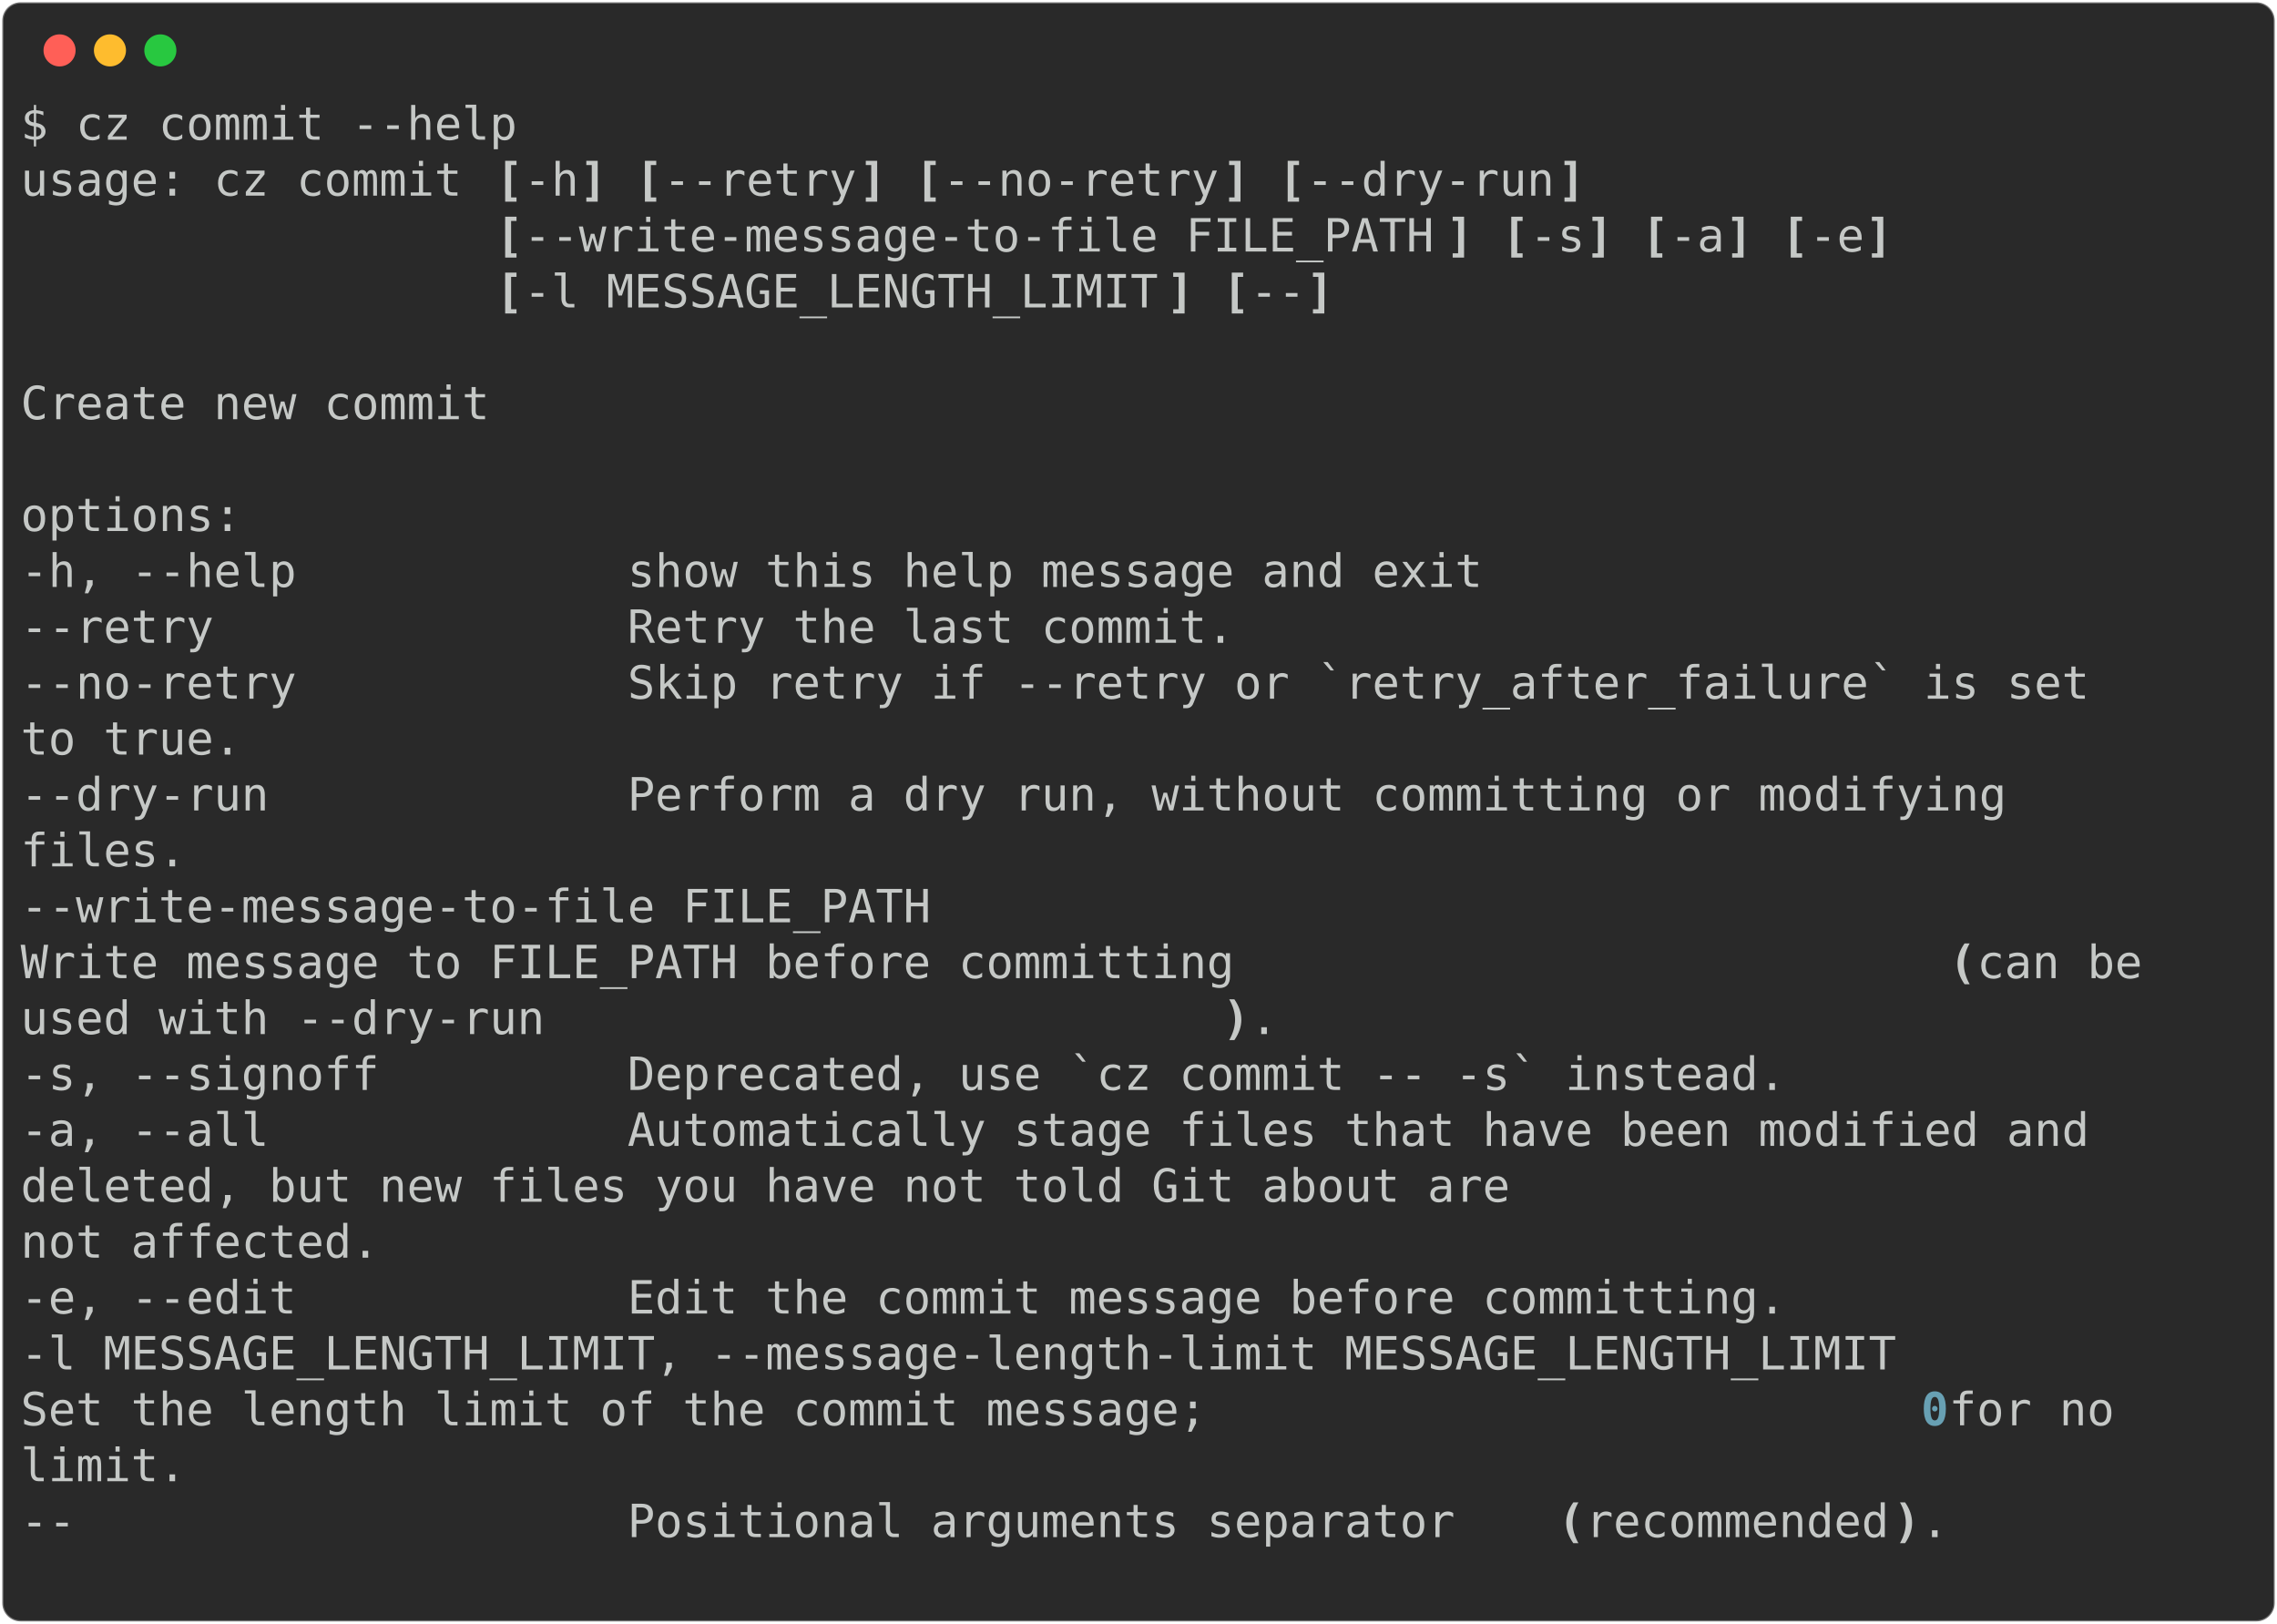
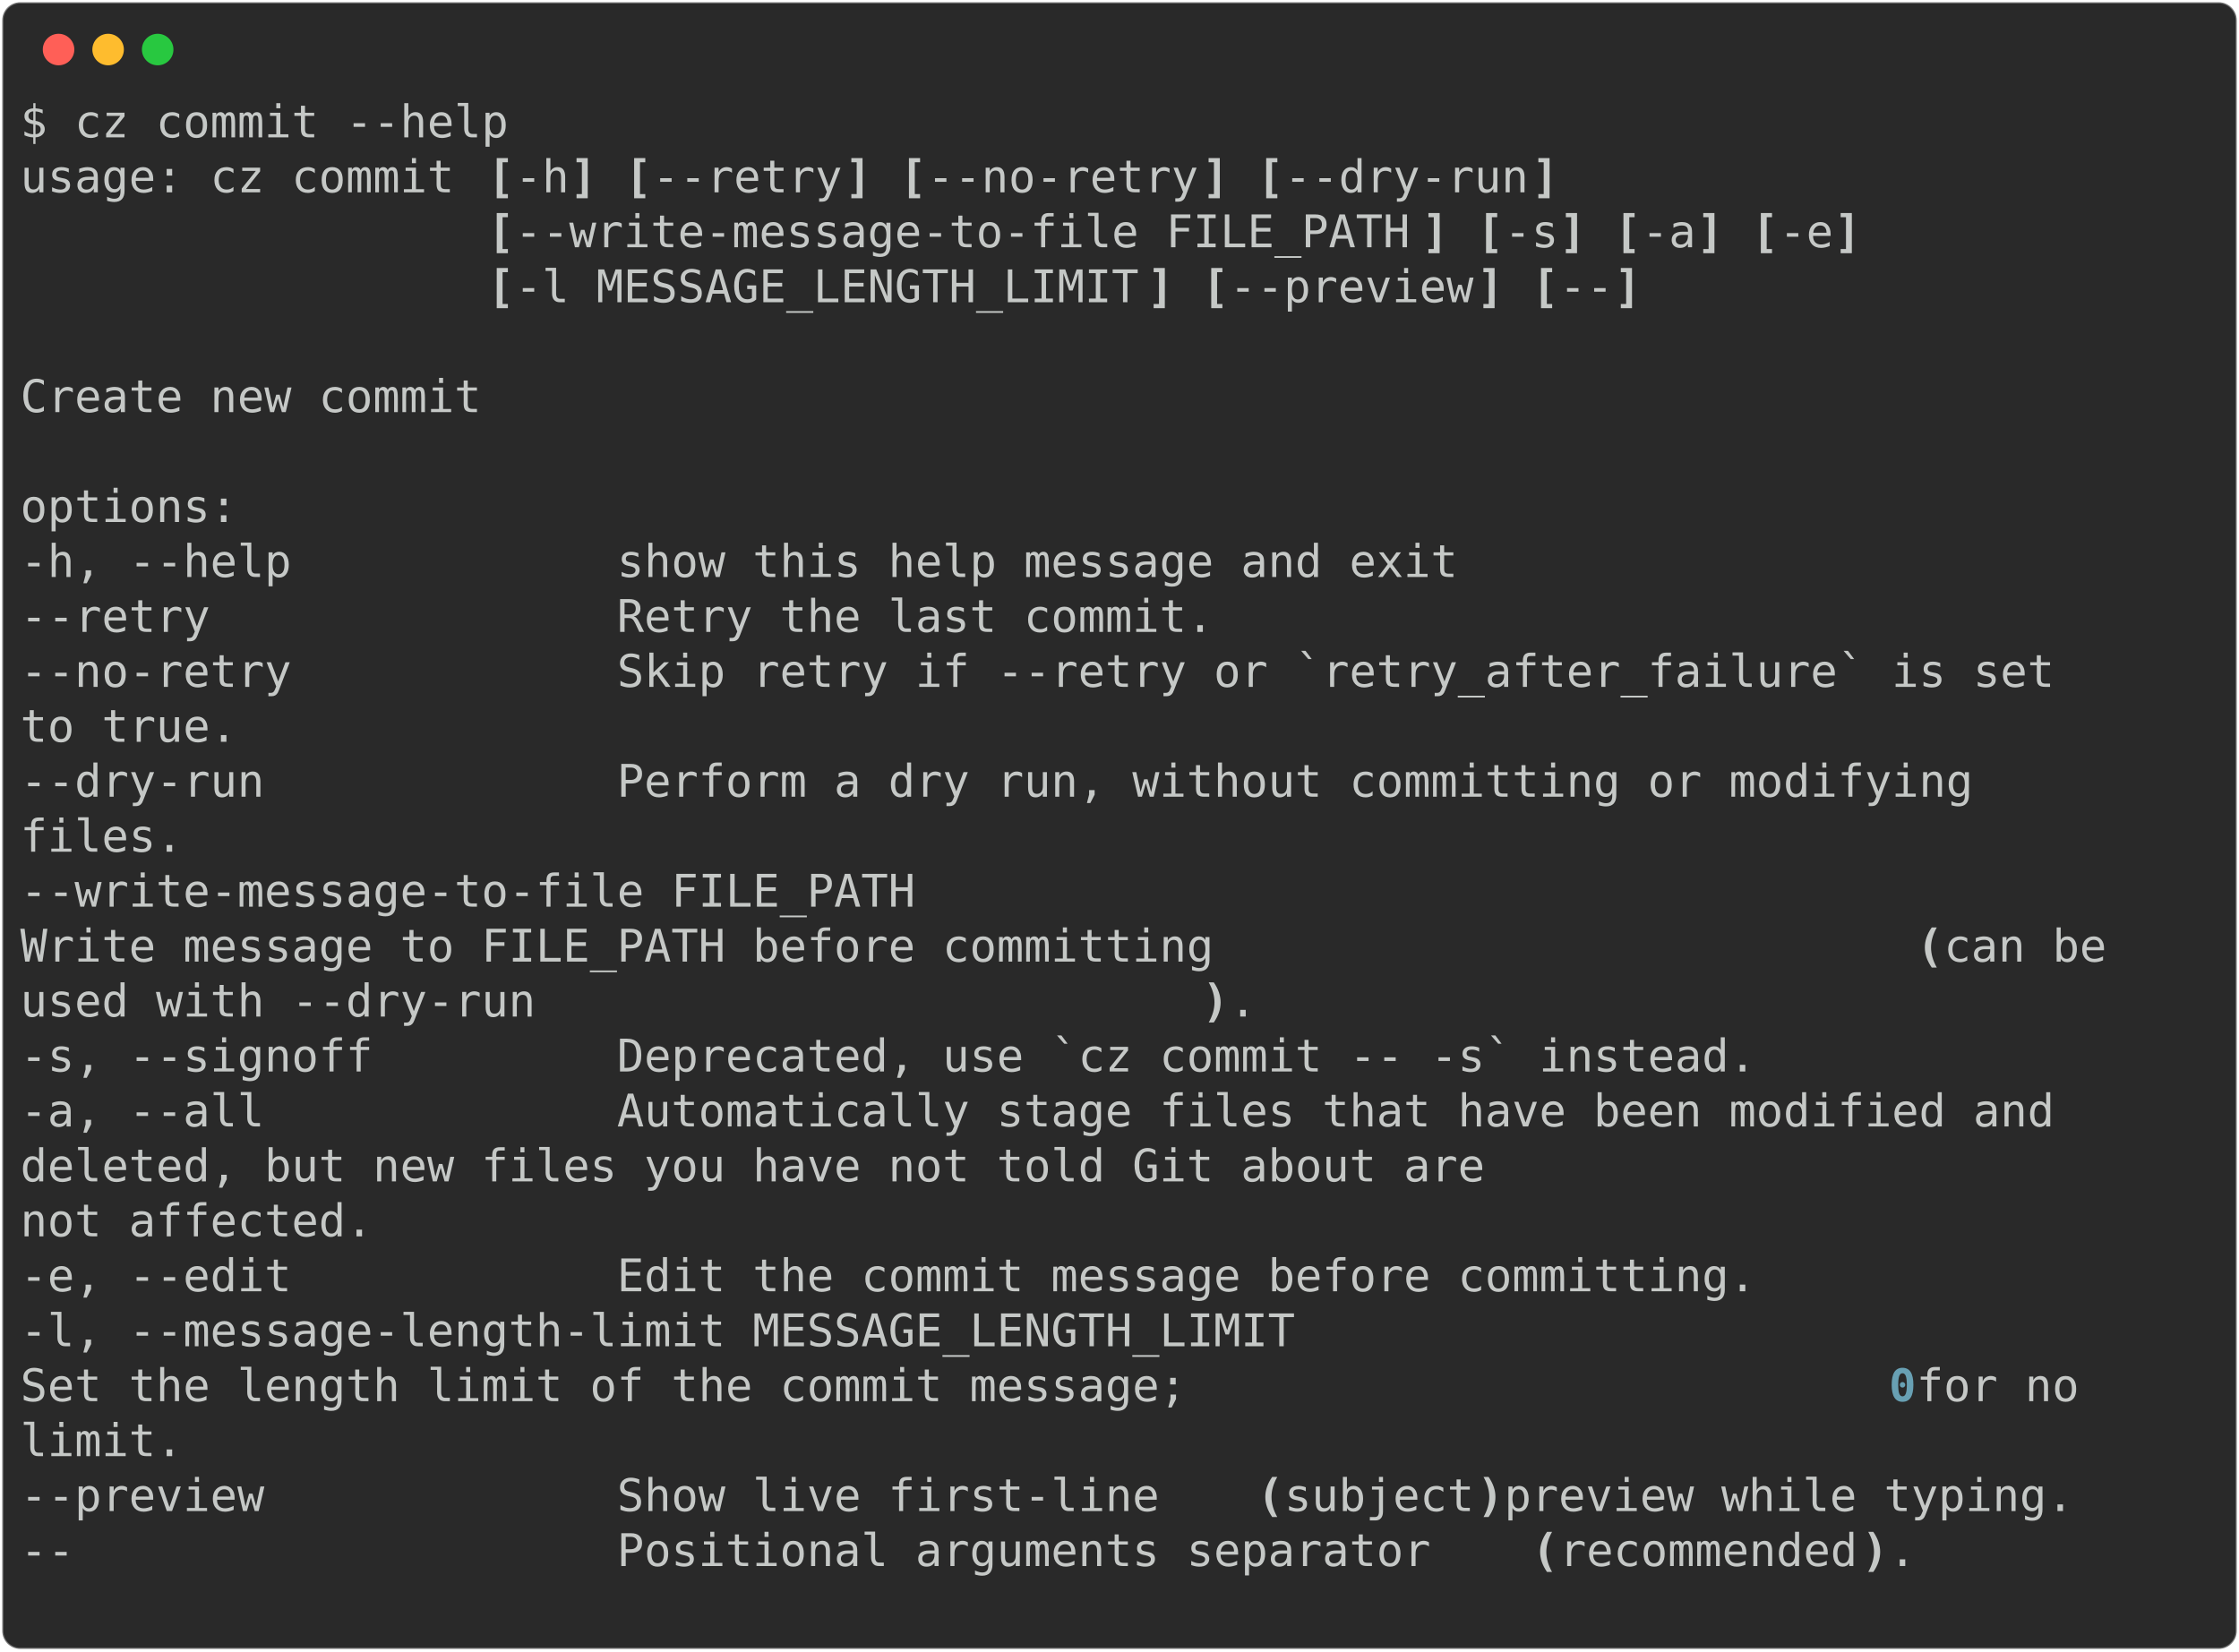
- <svg xmlns="http://www.w3.org/2000/svg" class="rich-terminal" viewBox="0 0 994 708.8">
+ <svg xmlns="http://www.w3.org/2000/svg" class="rich-terminal" viewBox="0 0 994 733.2">
  <style>

    @font-face {
        font-family: "Fira Code";
        src: local("FiraCode-Regular"),
                url("https://cdnjs.cloudflare.com/ajax/libs/firacode/6.2.0/woff2/FiraCode-Regular.woff2") format("woff2"),
                url("https://cdnjs.cloudflare.com/ajax/libs/firacode/6.2.0/woff/FiraCode-Regular.woff") format("woff");
        font-style: normal;
        font-weight: 400;
    }
    @font-face {
        font-family: "Fira Code";
        src: local("FiraCode-Bold"),
                url("https://cdnjs.cloudflare.com/ajax/libs/firacode/6.2.0/woff2/FiraCode-Bold.woff2") format("woff2"),
                url("https://cdnjs.cloudflare.com/ajax/libs/firacode/6.2.0/woff/FiraCode-Bold.woff") format("woff");
        font-style: bold;
        font-weight: 700;
    }

-     .terminal-2417358551-matrix {
+     .terminal-3953088185-matrix {
        font-family: Fira Code, monospace;
        font-size: 20px;
        line-height: 24.4px;
        font-variant-east-asian: full-width;
    }

-     .terminal-2417358551-title {
+     .terminal-3953088185-title {
        font-size: 18px;
        font-weight: bold;
        font-family: arial;
    }

-     .terminal-2417358551-r1 { fill: #c5c8c6 }
- .terminal-2417358551-r2 { fill: #c5c8c6;font-weight: bold }
- .terminal-2417358551-r3 { fill: #68a0b3;font-weight: bold }
+     .terminal-3953088185-r1 { fill: #c5c8c6 }
+ .terminal-3953088185-r2 { fill: #c5c8c6;font-weight: bold }
+ .terminal-3953088185-r3 { fill: #68a0b3;font-weight: bold }
    </style>
  <defs>
-     <clipPath id="terminal-2417358551-clip-terminal">
-       <rect x="0" y="0" width="975.0" height="657.8" />
-     </clipPath>
-     <clipPath id="terminal-2417358551-line-0">
+     <clipPath id="terminal-3953088185-clip-terminal">
+       <rect x="0" y="0" width="975.0" height="682.2" />
+     </clipPath>
+     <clipPath id="terminal-3953088185-line-0">
      <rect x="0" y="1.5" width="976" height="24.65" />
    </clipPath>
-     <clipPath id="terminal-2417358551-line-1">
+     <clipPath id="terminal-3953088185-line-1">
      <rect x="0" y="25.9" width="976" height="24.65" />
    </clipPath>
-     <clipPath id="terminal-2417358551-line-2">
+     <clipPath id="terminal-3953088185-line-2">
      <rect x="0" y="50.3" width="976" height="24.65" />
    </clipPath>
-     <clipPath id="terminal-2417358551-line-3">
+     <clipPath id="terminal-3953088185-line-3">
      <rect x="0" y="74.7" width="976" height="24.65" />
    </clipPath>
-     <clipPath id="terminal-2417358551-line-4">
+     <clipPath id="terminal-3953088185-line-4">
      <rect x="0" y="99.1" width="976" height="24.65" />
    </clipPath>
-     <clipPath id="terminal-2417358551-line-5">
+     <clipPath id="terminal-3953088185-line-5">
      <rect x="0" y="123.5" width="976" height="24.65" />
    </clipPath>
-     <clipPath id="terminal-2417358551-line-6">
+     <clipPath id="terminal-3953088185-line-6">
      <rect x="0" y="147.9" width="976" height="24.65" />
    </clipPath>
-     <clipPath id="terminal-2417358551-line-7">
+     <clipPath id="terminal-3953088185-line-7">
      <rect x="0" y="172.3" width="976" height="24.65" />
    </clipPath>
-     <clipPath id="terminal-2417358551-line-8">
+     <clipPath id="terminal-3953088185-line-8">
      <rect x="0" y="196.7" width="976" height="24.65" />
    </clipPath>
-     <clipPath id="terminal-2417358551-line-9">
+     <clipPath id="terminal-3953088185-line-9">
      <rect x="0" y="221.1" width="976" height="24.65" />
    </clipPath>
-     <clipPath id="terminal-2417358551-line-10">
+     <clipPath id="terminal-3953088185-line-10">
      <rect x="0" y="245.5" width="976" height="24.65" />
    </clipPath>
-     <clipPath id="terminal-2417358551-line-11">
+     <clipPath id="terminal-3953088185-line-11">
      <rect x="0" y="269.9" width="976" height="24.65" />
    </clipPath>
-     <clipPath id="terminal-2417358551-line-12">
+     <clipPath id="terminal-3953088185-line-12">
      <rect x="0" y="294.3" width="976" height="24.65" />
    </clipPath>
-     <clipPath id="terminal-2417358551-line-13">
+     <clipPath id="terminal-3953088185-line-13">
      <rect x="0" y="318.7" width="976" height="24.65" />
    </clipPath>
-     <clipPath id="terminal-2417358551-line-14">
+     <clipPath id="terminal-3953088185-line-14">
      <rect x="0" y="343.1" width="976" height="24.65" />
    </clipPath>
-     <clipPath id="terminal-2417358551-line-15">
+     <clipPath id="terminal-3953088185-line-15">
      <rect x="0" y="367.5" width="976" height="24.65" />
    </clipPath>
-     <clipPath id="terminal-2417358551-line-16">
+     <clipPath id="terminal-3953088185-line-16">
      <rect x="0" y="391.9" width="976" height="24.65" />
    </clipPath>
-     <clipPath id="terminal-2417358551-line-17">
+     <clipPath id="terminal-3953088185-line-17">
      <rect x="0" y="416.3" width="976" height="24.65" />
    </clipPath>
-     <clipPath id="terminal-2417358551-line-18">
+     <clipPath id="terminal-3953088185-line-18">
      <rect x="0" y="440.7" width="976" height="24.65" />
    </clipPath>
-     <clipPath id="terminal-2417358551-line-19">
+     <clipPath id="terminal-3953088185-line-19">
      <rect x="0" y="465.1" width="976" height="24.65" />
    </clipPath>
-     <clipPath id="terminal-2417358551-line-20">
+     <clipPath id="terminal-3953088185-line-20">
      <rect x="0" y="489.5" width="976" height="24.65" />
    </clipPath>
-     <clipPath id="terminal-2417358551-line-21">
+     <clipPath id="terminal-3953088185-line-21">
      <rect x="0" y="513.9" width="976" height="24.65" />
    </clipPath>
-     <clipPath id="terminal-2417358551-line-22">
+     <clipPath id="terminal-3953088185-line-22">
      <rect x="0" y="538.3" width="976" height="24.65" />
    </clipPath>
-     <clipPath id="terminal-2417358551-line-23">
+     <clipPath id="terminal-3953088185-line-23">
      <rect x="0" y="562.7" width="976" height="24.65" />
    </clipPath>
-     <clipPath id="terminal-2417358551-line-24">
+     <clipPath id="terminal-3953088185-line-24">
      <rect x="0" y="587.1" width="976" height="24.65" />
    </clipPath>
-     <clipPath id="terminal-2417358551-line-25">
+     <clipPath id="terminal-3953088185-line-25">
      <rect x="0" y="611.5" width="976" height="24.65" />
    </clipPath>
+     <clipPath id="terminal-3953088185-line-26">
+       <rect x="0" y="635.9" width="976" height="24.65" />
+     </clipPath>
  </defs>
-   <rect fill="#292929" stroke="rgba(255,255,255,0.35)" stroke-width="1" x="1" y="1" width="992" height="706.8" rx="8" />
+   <rect fill="#292929" stroke="rgba(255,255,255,0.35)" stroke-width="1" x="1" y="1" width="992" height="731.2" rx="8" />
  <g transform="translate(26,22)">
    <circle cx="0" cy="0" r="7" fill="#ff5f57" />
    <circle cx="22" cy="0" r="7" fill="#febc2e" />
    <circle cx="44" cy="0" r="7" fill="#28c840" />
  </g>
-   <g transform="translate(9, 41)" clip-path="url(#terminal-2417358551-clip-terminal)">
-     <g class="terminal-2417358551-matrix">
-       <text class="terminal-2417358551-r1" x="0" y="20" textLength="219.6" clip-path="url(#terminal-2417358551-line-0)">$ cz commit --help</text>
-       <text class="terminal-2417358551-r1" x="976" y="20" textLength="12.2" clip-path="url(#terminal-2417358551-line-0)">
- </text>
-       <text class="terminal-2417358551-r1" x="0" y="44.4" textLength="207.4" clip-path="url(#terminal-2417358551-line-1)">usage: cz commit </text>
-       <text class="terminal-2417358551-r2" x="207.4" y="44.4" textLength="12.2" clip-path="url(#terminal-2417358551-line-1)">[</text>
-       <text class="terminal-2417358551-r1" x="219.6" y="44.4" textLength="24.4" clip-path="url(#terminal-2417358551-line-1)">-h</text>
-       <text class="terminal-2417358551-r2" x="244" y="44.4" textLength="12.2" clip-path="url(#terminal-2417358551-line-1)">]</text>
-       <text class="terminal-2417358551-r2" x="268.4" y="44.4" textLength="12.2" clip-path="url(#terminal-2417358551-line-1)">[</text>
-       <text class="terminal-2417358551-r1" x="280.6" y="44.4" textLength="85.4" clip-path="url(#terminal-2417358551-line-1)">--retry</text>
-       <text class="terminal-2417358551-r2" x="366" y="44.4" textLength="12.2" clip-path="url(#terminal-2417358551-line-1)">]</text>
-       <text class="terminal-2417358551-r2" x="390.4" y="44.4" textLength="12.2" clip-path="url(#terminal-2417358551-line-1)">[</text>
-       <text class="terminal-2417358551-r1" x="402.6" y="44.4" textLength="122" clip-path="url(#terminal-2417358551-line-1)">--no-retry</text>
-       <text class="terminal-2417358551-r2" x="524.6" y="44.4" textLength="12.2" clip-path="url(#terminal-2417358551-line-1)">]</text>
-       <text class="terminal-2417358551-r2" x="549" y="44.4" textLength="12.2" clip-path="url(#terminal-2417358551-line-1)">[</text>
-       <text class="terminal-2417358551-r1" x="561.2" y="44.4" textLength="109.8" clip-path="url(#terminal-2417358551-line-1)">--dry-run</text>
-       <text class="terminal-2417358551-r2" x="671" y="44.4" textLength="12.2" clip-path="url(#terminal-2417358551-line-1)">]</text>
-       <text class="terminal-2417358551-r1" x="976" y="44.4" textLength="12.2" clip-path="url(#terminal-2417358551-line-1)">
- </text>
-       <text class="terminal-2417358551-r2" x="207.4" y="68.8" textLength="12.2" clip-path="url(#terminal-2417358551-line-2)">[</text>
-       <text class="terminal-2417358551-r1" x="219.6" y="68.8" textLength="402.6" clip-path="url(#terminal-2417358551-line-2)">--write-message-to-file FILE_PATH</text>
-       <text class="terminal-2417358551-r2" x="622.2" y="68.8" textLength="12.2" clip-path="url(#terminal-2417358551-line-2)">]</text>
-       <text class="terminal-2417358551-r2" x="646.6" y="68.8" textLength="12.2" clip-path="url(#terminal-2417358551-line-2)">[</text>
-       <text class="terminal-2417358551-r1" x="658.8" y="68.8" textLength="24.4" clip-path="url(#terminal-2417358551-line-2)">-s</text>
-       <text class="terminal-2417358551-r2" x="683.2" y="68.8" textLength="12.2" clip-path="url(#terminal-2417358551-line-2)">]</text>
-       <text class="terminal-2417358551-r2" x="707.6" y="68.8" textLength="12.2" clip-path="url(#terminal-2417358551-line-2)">[</text>
-       <text class="terminal-2417358551-r1" x="719.8" y="68.8" textLength="24.4" clip-path="url(#terminal-2417358551-line-2)">-a</text>
-       <text class="terminal-2417358551-r2" x="744.2" y="68.8" textLength="12.2" clip-path="url(#terminal-2417358551-line-2)">]</text>
-       <text class="terminal-2417358551-r2" x="768.6" y="68.8" textLength="12.2" clip-path="url(#terminal-2417358551-line-2)">[</text>
-       <text class="terminal-2417358551-r1" x="780.8" y="68.8" textLength="24.4" clip-path="url(#terminal-2417358551-line-2)">-e</text>
-       <text class="terminal-2417358551-r2" x="805.2" y="68.8" textLength="12.2" clip-path="url(#terminal-2417358551-line-2)">]</text>
-       <text class="terminal-2417358551-r1" x="976" y="68.8" textLength="12.2" clip-path="url(#terminal-2417358551-line-2)">
- </text>
-       <text class="terminal-2417358551-r2" x="207.4" y="93.2" textLength="12.2" clip-path="url(#terminal-2417358551-line-3)">[</text>
-       <text class="terminal-2417358551-r1" x="219.6" y="93.2" textLength="280.6" clip-path="url(#terminal-2417358551-line-3)">-l MESSAGE_LENGTH_LIMIT</text>
-       <text class="terminal-2417358551-r2" x="500.2" y="93.2" textLength="12.2" clip-path="url(#terminal-2417358551-line-3)">]</text>
-       <text class="terminal-2417358551-r2" x="524.6" y="93.2" textLength="12.2" clip-path="url(#terminal-2417358551-line-3)">[</text>
-       <text class="terminal-2417358551-r1" x="536.8" y="93.2" textLength="24.4" clip-path="url(#terminal-2417358551-line-3)">--</text>
-       <text class="terminal-2417358551-r2" x="561.2" y="93.2" textLength="12.2" clip-path="url(#terminal-2417358551-line-3)">]</text>
-       <text class="terminal-2417358551-r1" x="976" y="93.2" textLength="12.2" clip-path="url(#terminal-2417358551-line-3)">
- </text>
-       <text class="terminal-2417358551-r1" x="976" y="117.6" textLength="12.2" clip-path="url(#terminal-2417358551-line-4)">
- </text>
-       <text class="terminal-2417358551-r1" x="0" y="142" textLength="207.4" clip-path="url(#terminal-2417358551-line-5)">Create new commit</text>
-       <text class="terminal-2417358551-r1" x="976" y="142" textLength="12.2" clip-path="url(#terminal-2417358551-line-5)">
- </text>
-       <text class="terminal-2417358551-r1" x="976" y="166.4" textLength="12.2" clip-path="url(#terminal-2417358551-line-6)">
- </text>
-       <text class="terminal-2417358551-r1" x="0" y="190.8" textLength="97.6" clip-path="url(#terminal-2417358551-line-7)">options:</text>
-       <text class="terminal-2417358551-r1" x="976" y="190.8" textLength="12.2" clip-path="url(#terminal-2417358551-line-7)">
- </text>
-       <text class="terminal-2417358551-r1" x="0" y="215.2" textLength="671" clip-path="url(#terminal-2417358551-line-8)">  -h, --help            show this help message and exit</text>
-       <text class="terminal-2417358551-r1" x="976" y="215.2" textLength="12.2" clip-path="url(#terminal-2417358551-line-8)">
- </text>
-       <text class="terminal-2417358551-r1" x="0" y="239.6" textLength="561.2" clip-path="url(#terminal-2417358551-line-9)">  --retry               Retry the last commit.</text>
-       <text class="terminal-2417358551-r1" x="976" y="239.6" textLength="12.2" clip-path="url(#terminal-2417358551-line-9)">
- </text>
-       <text class="terminal-2417358551-r1" x="0" y="264" textLength="939.4" clip-path="url(#terminal-2417358551-line-10)">  --no-retry            Skip retry if --retry or `retry_after_failure` is set</text>
-       <text class="terminal-2417358551-r1" x="976" y="264" textLength="12.2" clip-path="url(#terminal-2417358551-line-10)">
- </text>
-       <text class="terminal-2417358551-r1" x="0" y="288.4" textLength="390.4" clip-path="url(#terminal-2417358551-line-11)">                        to true.</text>
-       <text class="terminal-2417358551-r1" x="976" y="288.4" textLength="12.2" clip-path="url(#terminal-2417358551-line-11)">
- </text>
-       <text class="terminal-2417358551-r1" x="0" y="312.8" textLength="902.8" clip-path="url(#terminal-2417358551-line-12)">  --dry-run             Perform a dry run, without committing or modifying</text>
-       <text class="terminal-2417358551-r1" x="976" y="312.8" textLength="12.2" clip-path="url(#terminal-2417358551-line-12)">
- </text>
-       <text class="terminal-2417358551-r1" x="0" y="337.2" textLength="366" clip-path="url(#terminal-2417358551-line-13)">                        files.</text>
-       <text class="terminal-2417358551-r1" x="976" y="337.2" textLength="12.2" clip-path="url(#terminal-2417358551-line-13)">
- </text>
-       <text class="terminal-2417358551-r1" x="0" y="361.6" textLength="427" clip-path="url(#terminal-2417358551-line-14)">  --write-message-to-file FILE_PATH</text>
-       <text class="terminal-2417358551-r1" x="976" y="361.6" textLength="12.2" clip-path="url(#terminal-2417358551-line-14)">
- </text>
-       <text class="terminal-2417358551-r1" x="0" y="386" textLength="841.8" clip-path="url(#terminal-2417358551-line-15)">                        Write message to FILE_PATH before committing </text>
-       <text class="terminal-2417358551-r2" x="841.8" y="386" textLength="12.2" clip-path="url(#terminal-2417358551-line-15)">(</text>
-       <text class="terminal-2417358551-r1" x="854" y="386" textLength="73.2" clip-path="url(#terminal-2417358551-line-15)">can be</text>
-       <text class="terminal-2417358551-r1" x="976" y="386" textLength="12.2" clip-path="url(#terminal-2417358551-line-15)">
- </text>
-       <text class="terminal-2417358551-r1" x="0" y="410.4" textLength="524.6" clip-path="url(#terminal-2417358551-line-16)">                        used with --dry-run</text>
-       <text class="terminal-2417358551-r2" x="524.6" y="410.4" textLength="12.2" clip-path="url(#terminal-2417358551-line-16)">)</text>
-       <text class="terminal-2417358551-r1" x="536.8" y="410.4" textLength="12.2" clip-path="url(#terminal-2417358551-line-16)">.</text>
-       <text class="terminal-2417358551-r1" x="976" y="410.4" textLength="12.2" clip-path="url(#terminal-2417358551-line-16)">
- </text>
-       <text class="terminal-2417358551-r1" x="0" y="434.8" textLength="805.2" clip-path="url(#terminal-2417358551-line-17)">  -s, --signoff         Deprecated, use `cz commit -- -s` instead.</text>
-       <text class="terminal-2417358551-r1" x="976" y="434.8" textLength="12.2" clip-path="url(#terminal-2417358551-line-17)">
- </text>
-       <text class="terminal-2417358551-r1" x="0" y="459.2" textLength="939.4" clip-path="url(#terminal-2417358551-line-18)">  -a, --all             Automatically stage files that have been modified and</text>
-       <text class="terminal-2417358551-r1" x="976" y="459.2" textLength="12.2" clip-path="url(#terminal-2417358551-line-18)">
- </text>
-       <text class="terminal-2417358551-r1" x="0" y="483.6" textLength="951.6" clip-path="url(#terminal-2417358551-line-19)">                        deleted, but new files you have not told Git about are</text>
-       <text class="terminal-2417358551-r1" x="976" y="483.6" textLength="12.2" clip-path="url(#terminal-2417358551-line-19)">
- </text>
-       <text class="terminal-2417358551-r1" x="0" y="508" textLength="451.4" clip-path="url(#terminal-2417358551-line-20)">                        not affected.</text>
-       <text class="terminal-2417358551-r1" x="976" y="508" textLength="12.2" clip-path="url(#terminal-2417358551-line-20)">
- </text>
-       <text class="terminal-2417358551-r1" x="0" y="532.4" textLength="805.2" clip-path="url(#terminal-2417358551-line-21)">  -e, --edit            Edit the commit message before committing.</text>
-       <text class="terminal-2417358551-r1" x="976" y="532.4" textLength="12.2" clip-path="url(#terminal-2417358551-line-21)">
- </text>
-       <text class="terminal-2417358551-r1" x="0" y="556.8" textLength="854" clip-path="url(#terminal-2417358551-line-22)">  -l MESSAGE_LENGTH_LIMIT, --message-length-limit MESSAGE_LENGTH_LIMIT</text>
-       <text class="terminal-2417358551-r1" x="976" y="556.8" textLength="12.2" clip-path="url(#terminal-2417358551-line-22)">
- </text>
-       <text class="terminal-2417358551-r1" x="0" y="581.2" textLength="829.6" clip-path="url(#terminal-2417358551-line-23)">                        Set the length limit of the commit message; </text>
-       <text class="terminal-2417358551-r3" x="829.6" y="581.2" textLength="12.2" clip-path="url(#terminal-2417358551-line-23)">0</text>
-       <text class="terminal-2417358551-r1" x="841.8" y="581.2" textLength="85.4" clip-path="url(#terminal-2417358551-line-23)"> for no</text>
-       <text class="terminal-2417358551-r1" x="976" y="581.2" textLength="12.2" clip-path="url(#terminal-2417358551-line-23)">
- </text>
-       <text class="terminal-2417358551-r1" x="0" y="605.6" textLength="366" clip-path="url(#terminal-2417358551-line-24)">                        limit.</text>
-       <text class="terminal-2417358551-r1" x="976" y="605.6" textLength="12.2" clip-path="url(#terminal-2417358551-line-24)">
- </text>
-       <text class="terminal-2417358551-r1" x="0" y="630" textLength="671" clip-path="url(#terminal-2417358551-line-25)">  --                    Positional arguments separator </text>
-       <text class="terminal-2417358551-r2" x="671" y="630" textLength="12.2" clip-path="url(#terminal-2417358551-line-25)">(</text>
-       <text class="terminal-2417358551-r1" x="683.2" y="630" textLength="134.2" clip-path="url(#terminal-2417358551-line-25)">recommended</text>
-       <text class="terminal-2417358551-r2" x="817.4" y="630" textLength="12.2" clip-path="url(#terminal-2417358551-line-25)">)</text>
-       <text class="terminal-2417358551-r1" x="829.6" y="630" textLength="12.2" clip-path="url(#terminal-2417358551-line-25)">.</text>
-       <text class="terminal-2417358551-r1" x="976" y="630" textLength="12.2" clip-path="url(#terminal-2417358551-line-25)">
- </text>
-       <text class="terminal-2417358551-r1" x="976" y="654.4" textLength="12.2" clip-path="url(#terminal-2417358551-line-26)">
+   <g transform="translate(9, 41)" clip-path="url(#terminal-3953088185-clip-terminal)">
+     <g class="terminal-3953088185-matrix">
+       <text class="terminal-3953088185-r1" x="0" y="20" textLength="219.6" clip-path="url(#terminal-3953088185-line-0)">$ cz commit --help</text>
+       <text class="terminal-3953088185-r1" x="976" y="20" textLength="12.2" clip-path="url(#terminal-3953088185-line-0)">
+ </text>
+       <text class="terminal-3953088185-r1" x="0" y="44.4" textLength="207.4" clip-path="url(#terminal-3953088185-line-1)">usage: cz commit </text>
+       <text class="terminal-3953088185-r2" x="207.4" y="44.4" textLength="12.2" clip-path="url(#terminal-3953088185-line-1)">[</text>
+       <text class="terminal-3953088185-r1" x="219.6" y="44.4" textLength="24.4" clip-path="url(#terminal-3953088185-line-1)">-h</text>
+       <text class="terminal-3953088185-r2" x="244" y="44.4" textLength="12.2" clip-path="url(#terminal-3953088185-line-1)">]</text>
+       <text class="terminal-3953088185-r2" x="268.4" y="44.4" textLength="12.2" clip-path="url(#terminal-3953088185-line-1)">[</text>
+       <text class="terminal-3953088185-r1" x="280.6" y="44.4" textLength="85.4" clip-path="url(#terminal-3953088185-line-1)">--retry</text>
+       <text class="terminal-3953088185-r2" x="366" y="44.4" textLength="12.2" clip-path="url(#terminal-3953088185-line-1)">]</text>
+       <text class="terminal-3953088185-r2" x="390.4" y="44.4" textLength="12.2" clip-path="url(#terminal-3953088185-line-1)">[</text>
+       <text class="terminal-3953088185-r1" x="402.6" y="44.4" textLength="122" clip-path="url(#terminal-3953088185-line-1)">--no-retry</text>
+       <text class="terminal-3953088185-r2" x="524.6" y="44.4" textLength="12.2" clip-path="url(#terminal-3953088185-line-1)">]</text>
+       <text class="terminal-3953088185-r2" x="549" y="44.4" textLength="12.2" clip-path="url(#terminal-3953088185-line-1)">[</text>
+       <text class="terminal-3953088185-r1" x="561.2" y="44.4" textLength="109.8" clip-path="url(#terminal-3953088185-line-1)">--dry-run</text>
+       <text class="terminal-3953088185-r2" x="671" y="44.4" textLength="12.2" clip-path="url(#terminal-3953088185-line-1)">]</text>
+       <text class="terminal-3953088185-r1" x="976" y="44.4" textLength="12.2" clip-path="url(#terminal-3953088185-line-1)">
+ </text>
+       <text class="terminal-3953088185-r2" x="207.4" y="68.8" textLength="12.2" clip-path="url(#terminal-3953088185-line-2)">[</text>
+       <text class="terminal-3953088185-r1" x="219.6" y="68.8" textLength="402.6" clip-path="url(#terminal-3953088185-line-2)">--write-message-to-file FILE_PATH</text>
+       <text class="terminal-3953088185-r2" x="622.2" y="68.8" textLength="12.2" clip-path="url(#terminal-3953088185-line-2)">]</text>
+       <text class="terminal-3953088185-r2" x="646.6" y="68.8" textLength="12.2" clip-path="url(#terminal-3953088185-line-2)">[</text>
+       <text class="terminal-3953088185-r1" x="658.8" y="68.8" textLength="24.4" clip-path="url(#terminal-3953088185-line-2)">-s</text>
+       <text class="terminal-3953088185-r2" x="683.2" y="68.8" textLength="12.2" clip-path="url(#terminal-3953088185-line-2)">]</text>
+       <text class="terminal-3953088185-r2" x="707.6" y="68.8" textLength="12.2" clip-path="url(#terminal-3953088185-line-2)">[</text>
+       <text class="terminal-3953088185-r1" x="719.8" y="68.8" textLength="24.4" clip-path="url(#terminal-3953088185-line-2)">-a</text>
+       <text class="terminal-3953088185-r2" x="744.2" y="68.8" textLength="12.2" clip-path="url(#terminal-3953088185-line-2)">]</text>
+       <text class="terminal-3953088185-r2" x="768.6" y="68.8" textLength="12.2" clip-path="url(#terminal-3953088185-line-2)">[</text>
+       <text class="terminal-3953088185-r1" x="780.8" y="68.8" textLength="24.4" clip-path="url(#terminal-3953088185-line-2)">-e</text>
+       <text class="terminal-3953088185-r2" x="805.2" y="68.8" textLength="12.2" clip-path="url(#terminal-3953088185-line-2)">]</text>
+       <text class="terminal-3953088185-r1" x="976" y="68.8" textLength="12.2" clip-path="url(#terminal-3953088185-line-2)">
+ </text>
+       <text class="terminal-3953088185-r2" x="207.4" y="93.2" textLength="12.2" clip-path="url(#terminal-3953088185-line-3)">[</text>
+       <text class="terminal-3953088185-r1" x="219.6" y="93.2" textLength="280.6" clip-path="url(#terminal-3953088185-line-3)">-l MESSAGE_LENGTH_LIMIT</text>
+       <text class="terminal-3953088185-r2" x="500.2" y="93.2" textLength="12.2" clip-path="url(#terminal-3953088185-line-3)">]</text>
+       <text class="terminal-3953088185-r2" x="524.6" y="93.2" textLength="12.2" clip-path="url(#terminal-3953088185-line-3)">[</text>
+       <text class="terminal-3953088185-r1" x="536.8" y="93.2" textLength="109.8" clip-path="url(#terminal-3953088185-line-3)">--preview</text>
+       <text class="terminal-3953088185-r2" x="646.6" y="93.2" textLength="12.2" clip-path="url(#terminal-3953088185-line-3)">]</text>
+       <text class="terminal-3953088185-r2" x="671" y="93.2" textLength="12.2" clip-path="url(#terminal-3953088185-line-3)">[</text>
+       <text class="terminal-3953088185-r1" x="683.2" y="93.2" textLength="24.4" clip-path="url(#terminal-3953088185-line-3)">--</text>
+       <text class="terminal-3953088185-r2" x="707.6" y="93.2" textLength="12.2" clip-path="url(#terminal-3953088185-line-3)">]</text>
+       <text class="terminal-3953088185-r1" x="976" y="93.2" textLength="12.2" clip-path="url(#terminal-3953088185-line-3)">
+ </text>
+       <text class="terminal-3953088185-r1" x="976" y="117.6" textLength="12.2" clip-path="url(#terminal-3953088185-line-4)">
+ </text>
+       <text class="terminal-3953088185-r1" x="0" y="142" textLength="207.4" clip-path="url(#terminal-3953088185-line-5)">Create new commit</text>
+       <text class="terminal-3953088185-r1" x="976" y="142" textLength="12.2" clip-path="url(#terminal-3953088185-line-5)">
+ </text>
+       <text class="terminal-3953088185-r1" x="976" y="166.4" textLength="12.2" clip-path="url(#terminal-3953088185-line-6)">
+ </text>
+       <text class="terminal-3953088185-r1" x="0" y="190.8" textLength="97.6" clip-path="url(#terminal-3953088185-line-7)">options:</text>
+       <text class="terminal-3953088185-r1" x="976" y="190.8" textLength="12.2" clip-path="url(#terminal-3953088185-line-7)">
+ </text>
+       <text class="terminal-3953088185-r1" x="0" y="215.2" textLength="671" clip-path="url(#terminal-3953088185-line-8)">  -h, --help            show this help message and exit</text>
+       <text class="terminal-3953088185-r1" x="976" y="215.2" textLength="12.2" clip-path="url(#terminal-3953088185-line-8)">
+ </text>
+       <text class="terminal-3953088185-r1" x="0" y="239.6" textLength="561.2" clip-path="url(#terminal-3953088185-line-9)">  --retry               Retry the last commit.</text>
+       <text class="terminal-3953088185-r1" x="976" y="239.6" textLength="12.2" clip-path="url(#terminal-3953088185-line-9)">
+ </text>
+       <text class="terminal-3953088185-r1" x="0" y="264" textLength="939.4" clip-path="url(#terminal-3953088185-line-10)">  --no-retry            Skip retry if --retry or `retry_after_failure` is set</text>
+       <text class="terminal-3953088185-r1" x="976" y="264" textLength="12.2" clip-path="url(#terminal-3953088185-line-10)">
+ </text>
+       <text class="terminal-3953088185-r1" x="0" y="288.4" textLength="390.4" clip-path="url(#terminal-3953088185-line-11)">                        to true.</text>
+       <text class="terminal-3953088185-r1" x="976" y="288.4" textLength="12.2" clip-path="url(#terminal-3953088185-line-11)">
+ </text>
+       <text class="terminal-3953088185-r1" x="0" y="312.8" textLength="902.8" clip-path="url(#terminal-3953088185-line-12)">  --dry-run             Perform a dry run, without committing or modifying</text>
+       <text class="terminal-3953088185-r1" x="976" y="312.8" textLength="12.2" clip-path="url(#terminal-3953088185-line-12)">
+ </text>
+       <text class="terminal-3953088185-r1" x="0" y="337.2" textLength="366" clip-path="url(#terminal-3953088185-line-13)">                        files.</text>
+       <text class="terminal-3953088185-r1" x="976" y="337.2" textLength="12.2" clip-path="url(#terminal-3953088185-line-13)">
+ </text>
+       <text class="terminal-3953088185-r1" x="0" y="361.6" textLength="427" clip-path="url(#terminal-3953088185-line-14)">  --write-message-to-file FILE_PATH</text>
+       <text class="terminal-3953088185-r1" x="976" y="361.6" textLength="12.2" clip-path="url(#terminal-3953088185-line-14)">
+ </text>
+       <text class="terminal-3953088185-r1" x="0" y="386" textLength="841.8" clip-path="url(#terminal-3953088185-line-15)">                        Write message to FILE_PATH before committing </text>
+       <text class="terminal-3953088185-r2" x="841.8" y="386" textLength="12.2" clip-path="url(#terminal-3953088185-line-15)">(</text>
+       <text class="terminal-3953088185-r1" x="854" y="386" textLength="73.2" clip-path="url(#terminal-3953088185-line-15)">can be</text>
+       <text class="terminal-3953088185-r1" x="976" y="386" textLength="12.2" clip-path="url(#terminal-3953088185-line-15)">
+ </text>
+       <text class="terminal-3953088185-r1" x="0" y="410.4" textLength="524.6" clip-path="url(#terminal-3953088185-line-16)">                        used with --dry-run</text>
+       <text class="terminal-3953088185-r2" x="524.6" y="410.4" textLength="12.2" clip-path="url(#terminal-3953088185-line-16)">)</text>
+       <text class="terminal-3953088185-r1" x="536.8" y="410.4" textLength="12.2" clip-path="url(#terminal-3953088185-line-16)">.</text>
+       <text class="terminal-3953088185-r1" x="976" y="410.4" textLength="12.2" clip-path="url(#terminal-3953088185-line-16)">
+ </text>
+       <text class="terminal-3953088185-r1" x="0" y="434.8" textLength="805.2" clip-path="url(#terminal-3953088185-line-17)">  -s, --signoff         Deprecated, use `cz commit -- -s` instead.</text>
+       <text class="terminal-3953088185-r1" x="976" y="434.8" textLength="12.2" clip-path="url(#terminal-3953088185-line-17)">
+ </text>
+       <text class="terminal-3953088185-r1" x="0" y="459.2" textLength="939.4" clip-path="url(#terminal-3953088185-line-18)">  -a, --all             Automatically stage files that have been modified and</text>
+       <text class="terminal-3953088185-r1" x="976" y="459.2" textLength="12.2" clip-path="url(#terminal-3953088185-line-18)">
+ </text>
+       <text class="terminal-3953088185-r1" x="0" y="483.6" textLength="951.6" clip-path="url(#terminal-3953088185-line-19)">                        deleted, but new files you have not told Git about are</text>
+       <text class="terminal-3953088185-r1" x="976" y="483.6" textLength="12.2" clip-path="url(#terminal-3953088185-line-19)">
+ </text>
+       <text class="terminal-3953088185-r1" x="0" y="508" textLength="451.4" clip-path="url(#terminal-3953088185-line-20)">                        not affected.</text>
+       <text class="terminal-3953088185-r1" x="976" y="508" textLength="12.2" clip-path="url(#terminal-3953088185-line-20)">
+ </text>
+       <text class="terminal-3953088185-r1" x="0" y="532.4" textLength="805.2" clip-path="url(#terminal-3953088185-line-21)">  -e, --edit            Edit the commit message before committing.</text>
+       <text class="terminal-3953088185-r1" x="976" y="532.4" textLength="12.2" clip-path="url(#terminal-3953088185-line-21)">
+ </text>
+       <text class="terminal-3953088185-r1" x="0" y="556.8" textLength="597.8" clip-path="url(#terminal-3953088185-line-22)">  -l, --message-length-limit MESSAGE_LENGTH_LIMIT</text>
+       <text class="terminal-3953088185-r1" x="976" y="556.8" textLength="12.2" clip-path="url(#terminal-3953088185-line-22)">
+ </text>
+       <text class="terminal-3953088185-r1" x="0" y="581.2" textLength="829.6" clip-path="url(#terminal-3953088185-line-23)">                        Set the length limit of the commit message; </text>
+       <text class="terminal-3953088185-r3" x="829.6" y="581.2" textLength="12.2" clip-path="url(#terminal-3953088185-line-23)">0</text>
+       <text class="terminal-3953088185-r1" x="841.8" y="581.2" textLength="85.4" clip-path="url(#terminal-3953088185-line-23)"> for no</text>
+       <text class="terminal-3953088185-r1" x="976" y="581.2" textLength="12.2" clip-path="url(#terminal-3953088185-line-23)">
+ </text>
+       <text class="terminal-3953088185-r1" x="0" y="605.6" textLength="366" clip-path="url(#terminal-3953088185-line-24)">                        limit.</text>
+       <text class="terminal-3953088185-r1" x="976" y="605.6" textLength="12.2" clip-path="url(#terminal-3953088185-line-24)">
+ </text>
+       <text class="terminal-3953088185-r1" x="0" y="630" textLength="549" clip-path="url(#terminal-3953088185-line-25)">  --preview             Show live first-line </text>
+       <text class="terminal-3953088185-r2" x="549" y="630" textLength="12.2" clip-path="url(#terminal-3953088185-line-25)">(</text>
+       <text class="terminal-3953088185-r1" x="561.2" y="630" textLength="85.4" clip-path="url(#terminal-3953088185-line-25)">subject</text>
+       <text class="terminal-3953088185-r2" x="646.6" y="630" textLength="12.2" clip-path="url(#terminal-3953088185-line-25)">)</text>
+       <text class="terminal-3953088185-r1" x="658.8" y="630" textLength="268.4" clip-path="url(#terminal-3953088185-line-25)"> preview while typing.</text>
+       <text class="terminal-3953088185-r1" x="976" y="630" textLength="12.2" clip-path="url(#terminal-3953088185-line-25)">
+ </text>
+       <text class="terminal-3953088185-r1" x="0" y="654.4" textLength="671" clip-path="url(#terminal-3953088185-line-26)">  --                    Positional arguments separator </text>
+       <text class="terminal-3953088185-r2" x="671" y="654.4" textLength="12.2" clip-path="url(#terminal-3953088185-line-26)">(</text>
+       <text class="terminal-3953088185-r1" x="683.2" y="654.4" textLength="134.2" clip-path="url(#terminal-3953088185-line-26)">recommended</text>
+       <text class="terminal-3953088185-r2" x="817.4" y="654.4" textLength="12.2" clip-path="url(#terminal-3953088185-line-26)">)</text>
+       <text class="terminal-3953088185-r1" x="829.6" y="654.4" textLength="12.2" clip-path="url(#terminal-3953088185-line-26)">.</text>
+       <text class="terminal-3953088185-r1" x="976" y="654.4" textLength="12.2" clip-path="url(#terminal-3953088185-line-26)">
+ </text>
+       <text class="terminal-3953088185-r1" x="976" y="678.8" textLength="12.2" clip-path="url(#terminal-3953088185-line-27)">
</text>
    </g>
  </g>
</svg>
